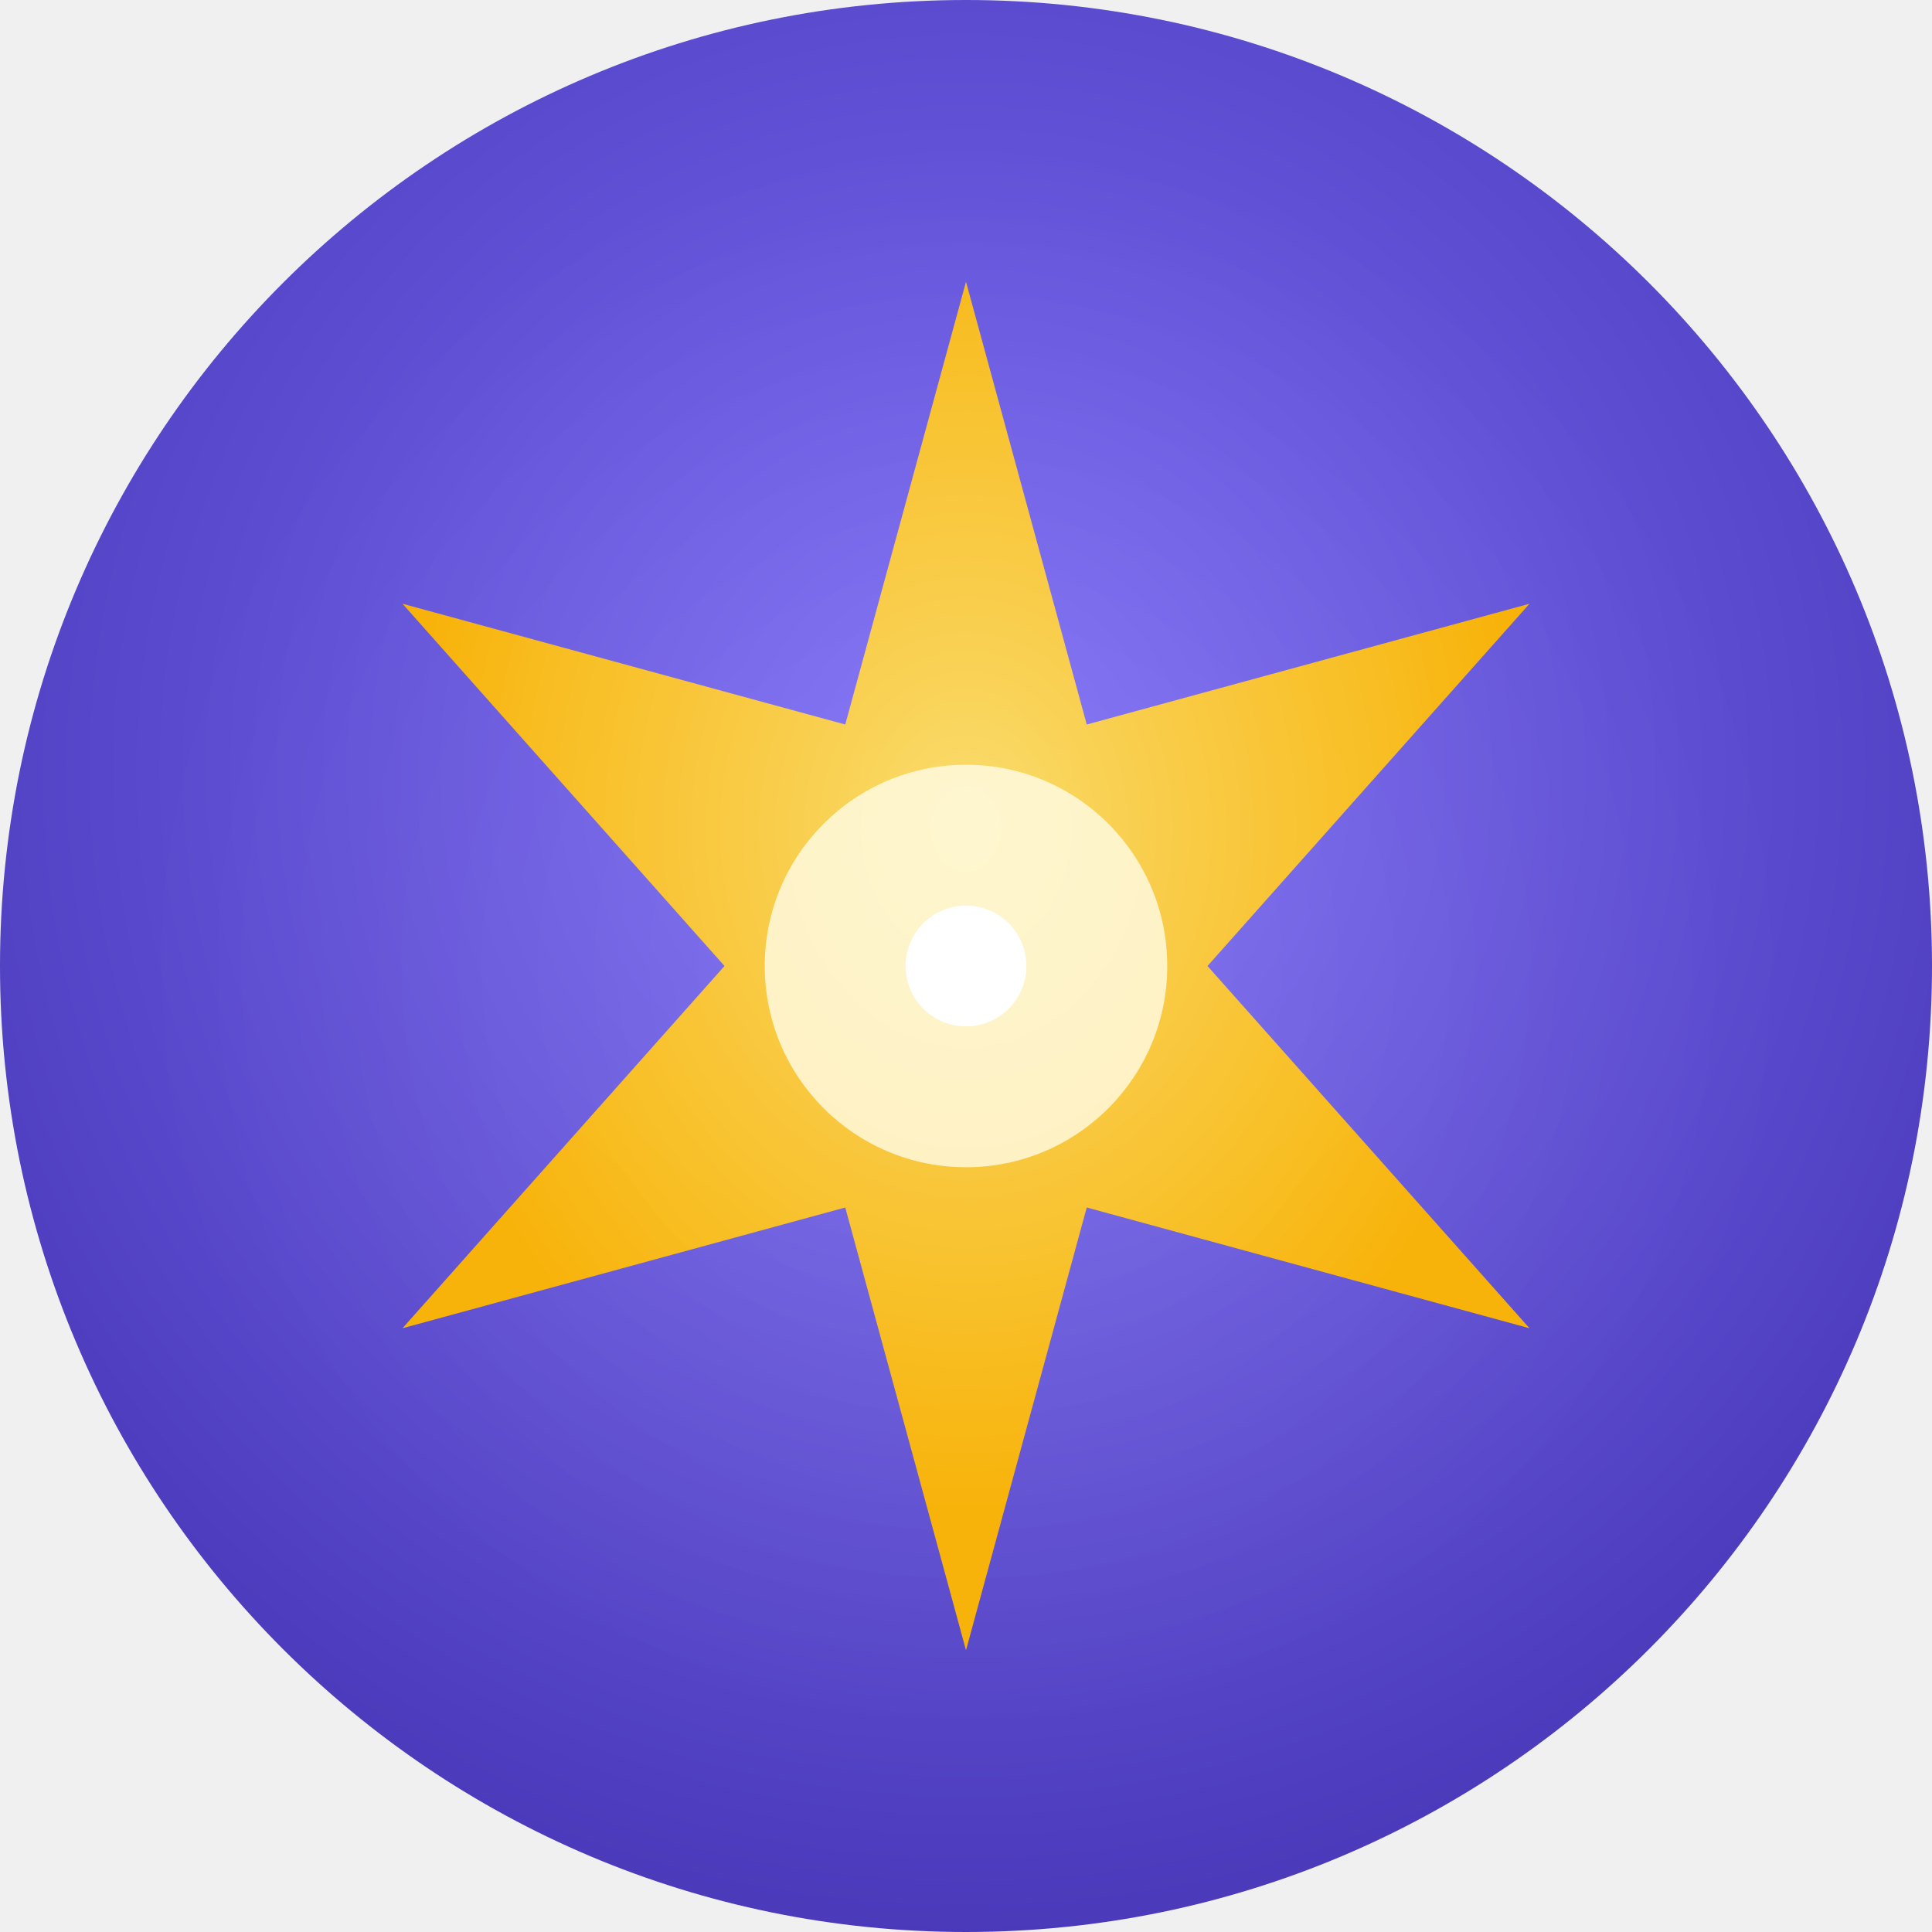
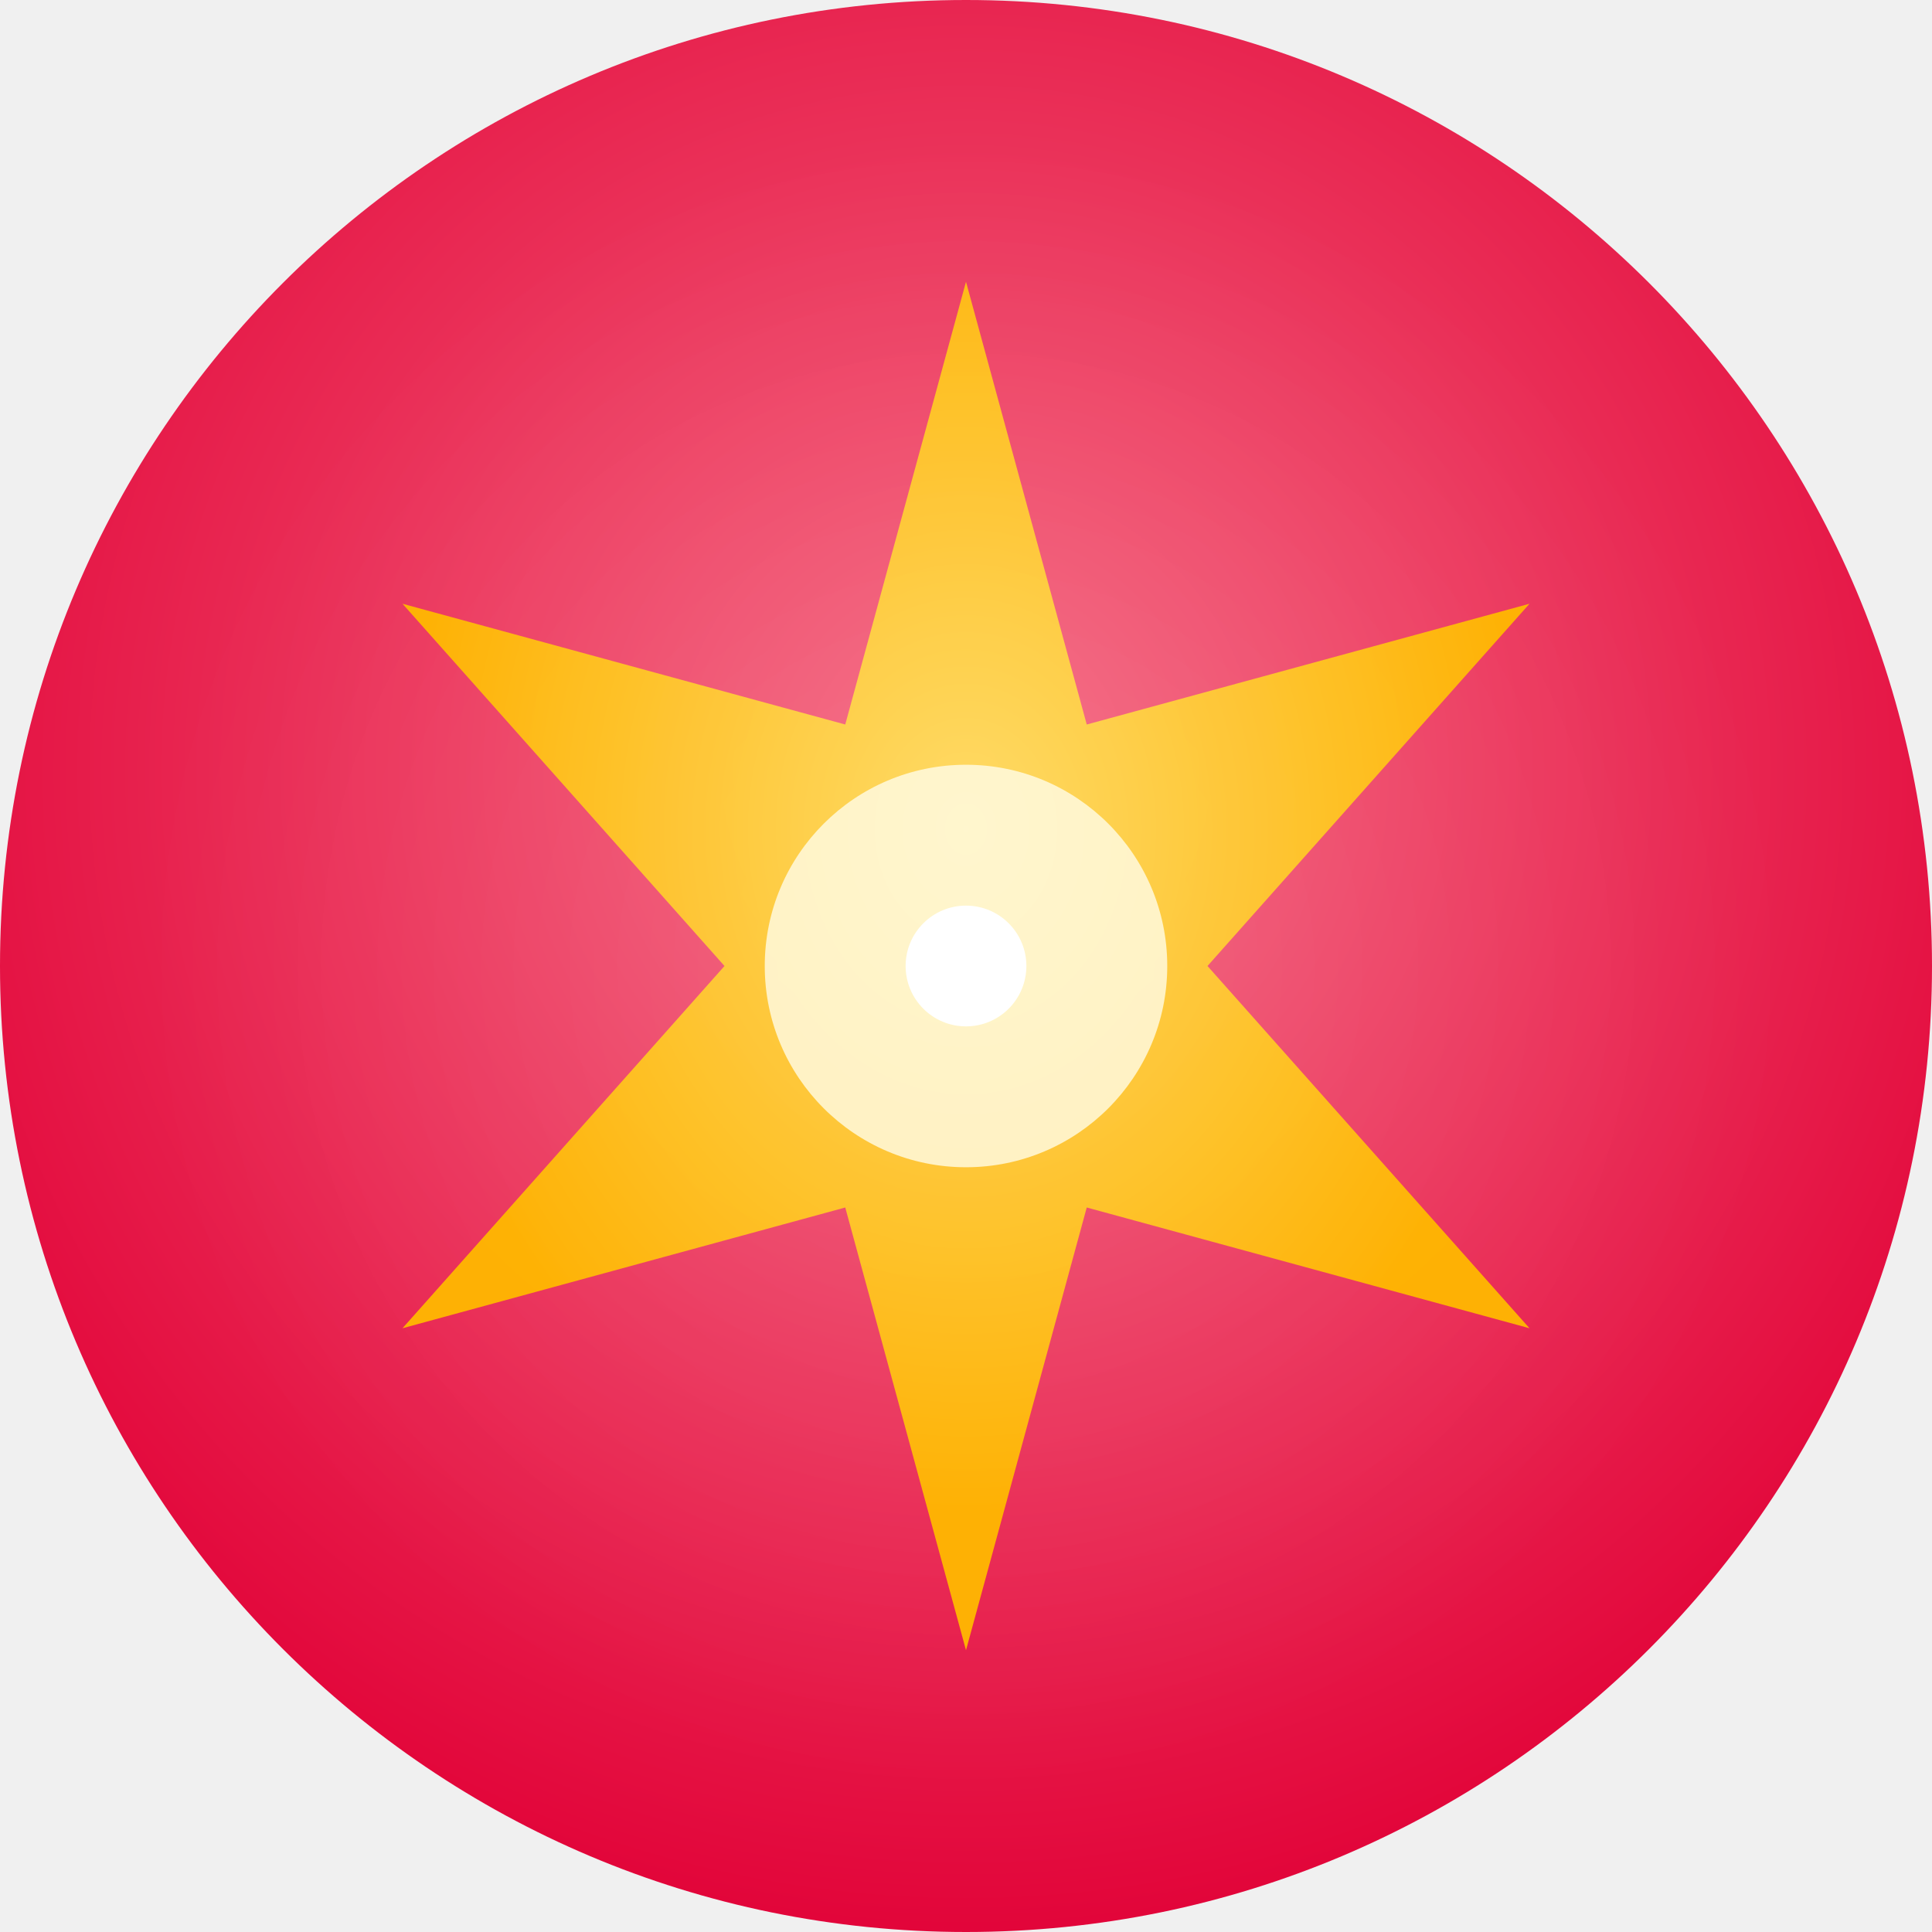
<svg xmlns="http://www.w3.org/2000/svg" width="192" height="192" viewBox="0 0 192 192">
  <defs>
    <radialGradient id="bg" cx="50%" cy="40%" r="60%">
-       <stop offset="0%" stop-color="#7C6CF7" />
-       <stop offset="100%" stop-color="#4A3ABA" />
+       <stop offset="0%" stop-color="#F4667E" />
+       <stop offset="100%" stop-color="#E20439" />
    </radialGradient>
    <radialGradient id="star" cx="50%" cy="40%" r="50%">
      <stop offset="0%" stop-color="#FFE066" />
      <stop offset="100%" stop-color="#FFB800" />
    </radialGradient>
    <radialGradient id="glow" cx="50%" cy="50%" r="50%">
      <stop offset="0%" stop-color="#FFFFFF" stop-opacity="0.4" />
      <stop offset="100%" stop-color="#FFFFFF" stop-opacity="0" />
    </radialGradient>
  </defs>
  <circle cx="96" cy="96" r="96" fill="url(#bg)" />
  <circle cx="96" cy="96" r="80" fill="url(#glow)" opacity="0.3" />
  <polygon points="96,28 108,72 152,60 120,96 152,132 108,120 96,164 84,120 40,132 72,96 40,60 84,72" fill="url(#star)" opacity="0.95" />
  <circle cx="96" cy="96" r="20" fill="#FFFDE7" opacity="0.8" />
  <circle cx="96" cy="96" r="6" fill="#FFFFFF" />
</svg>
